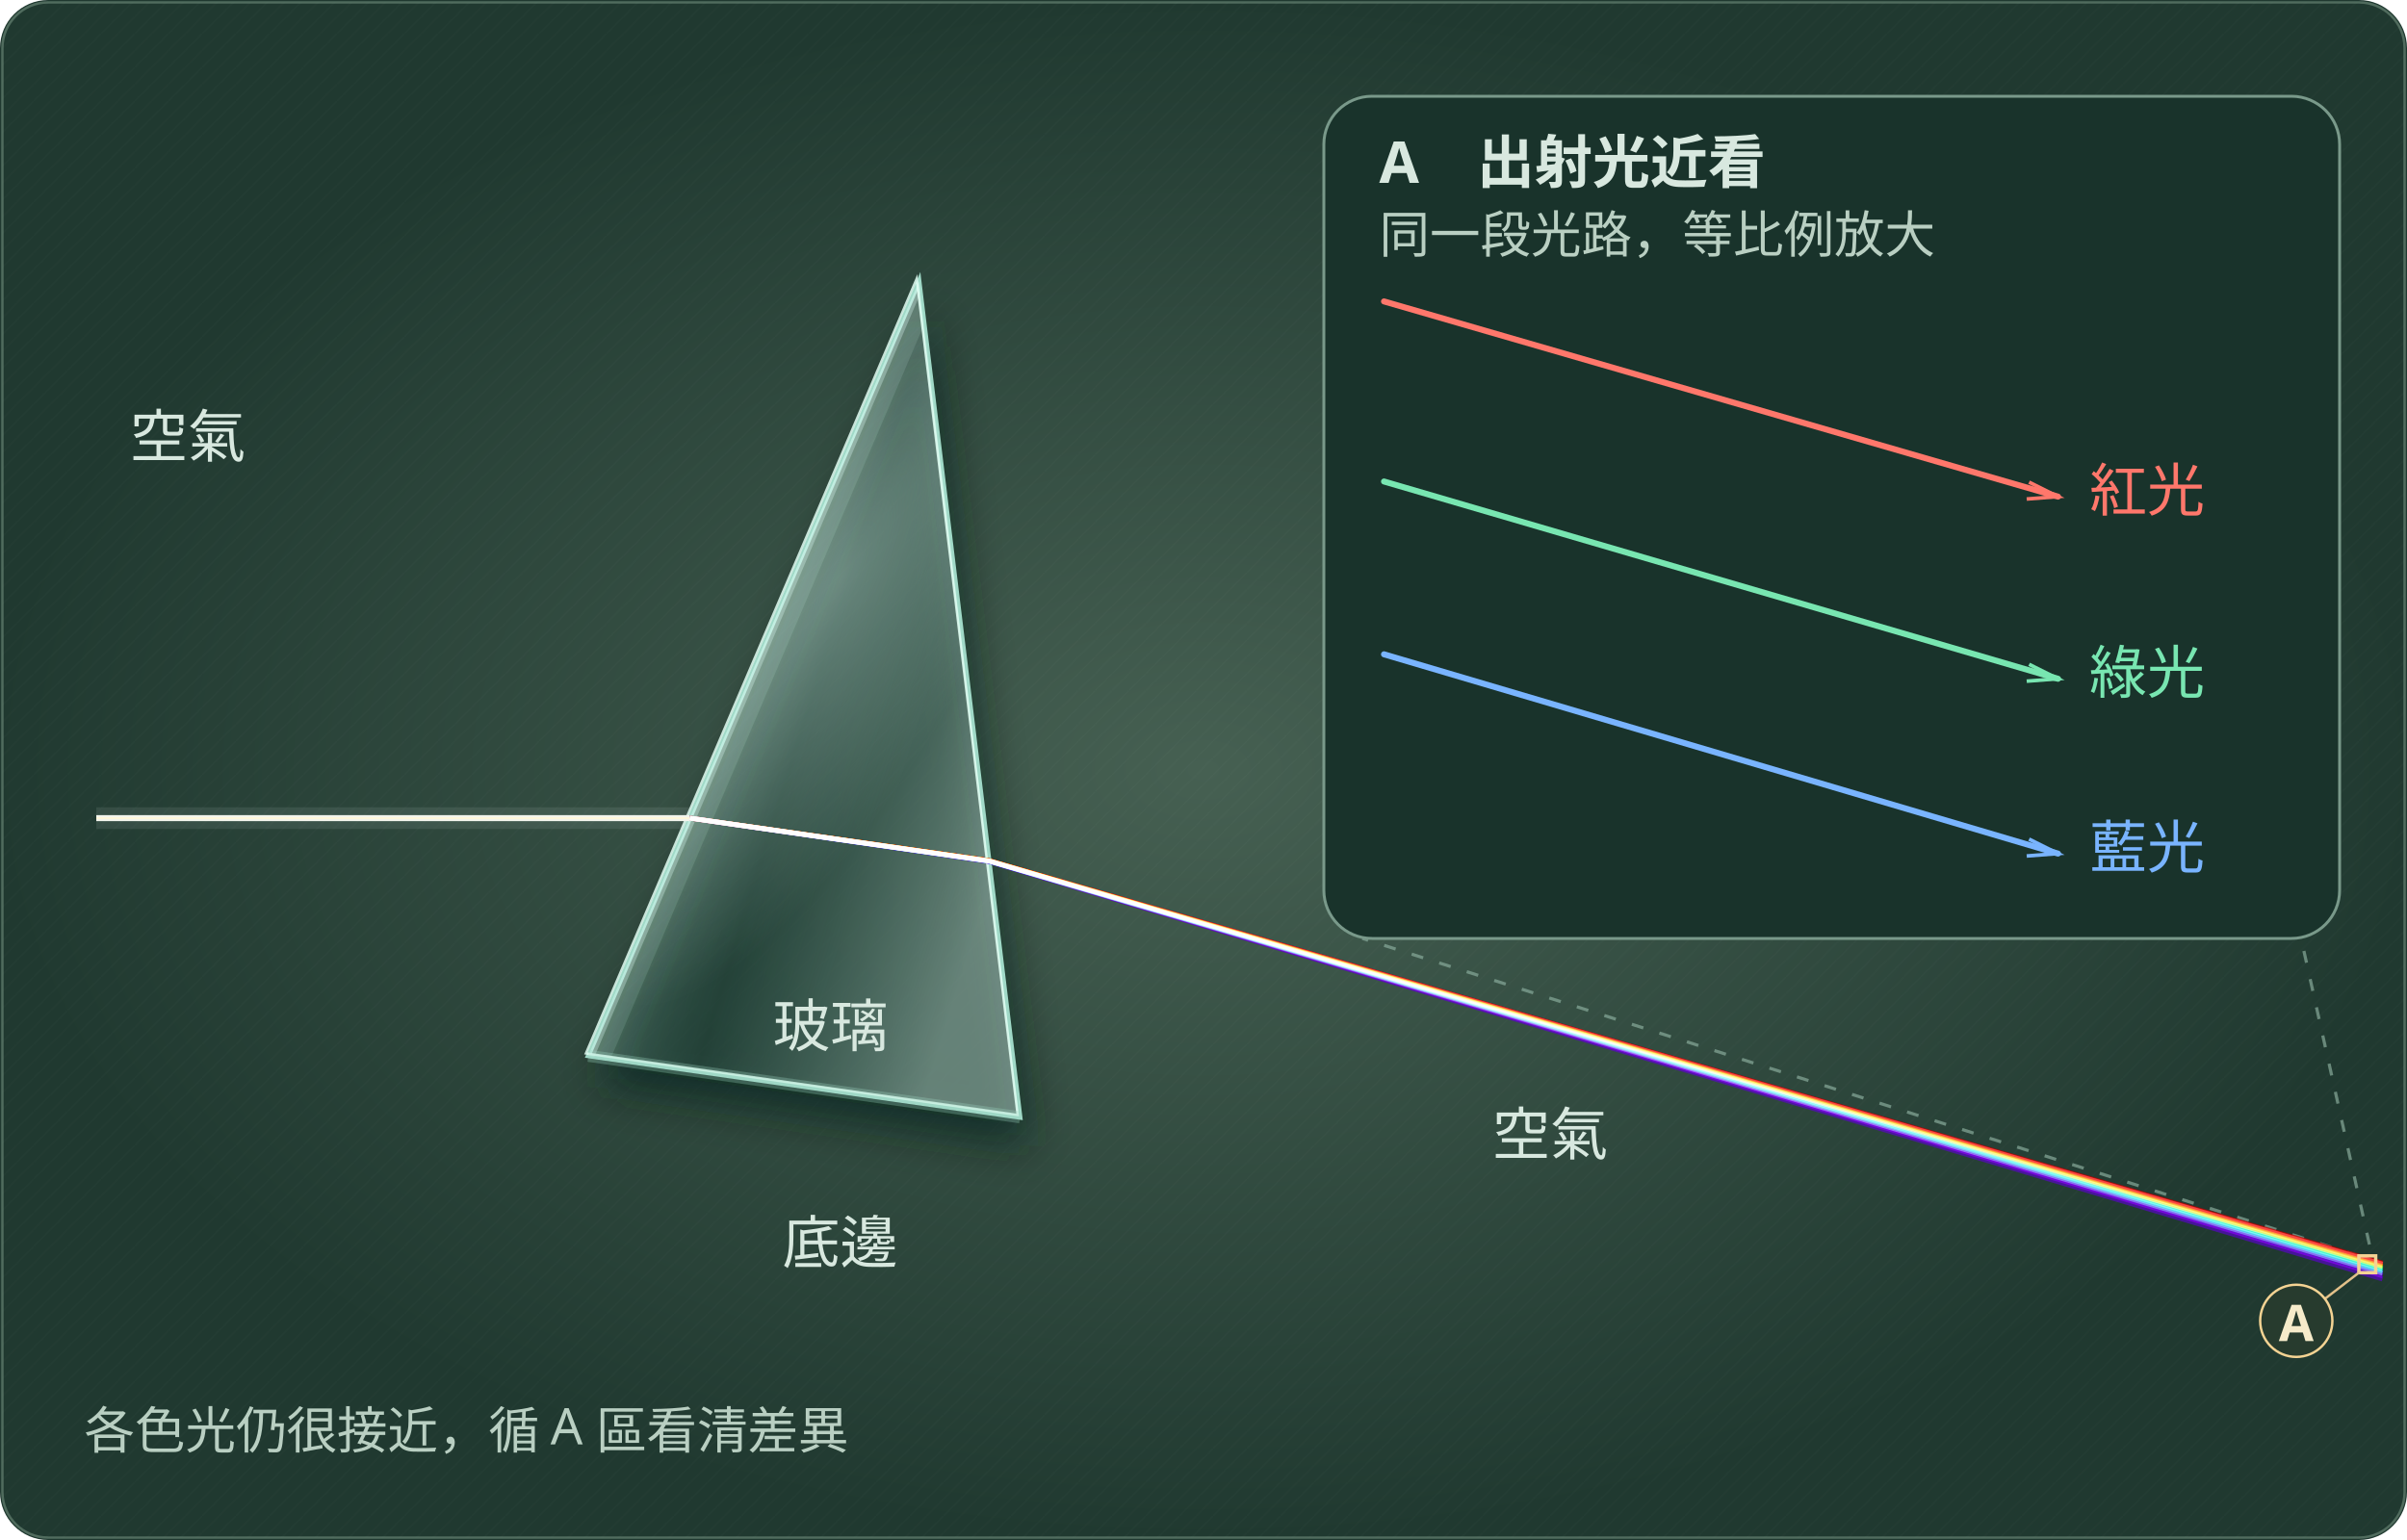
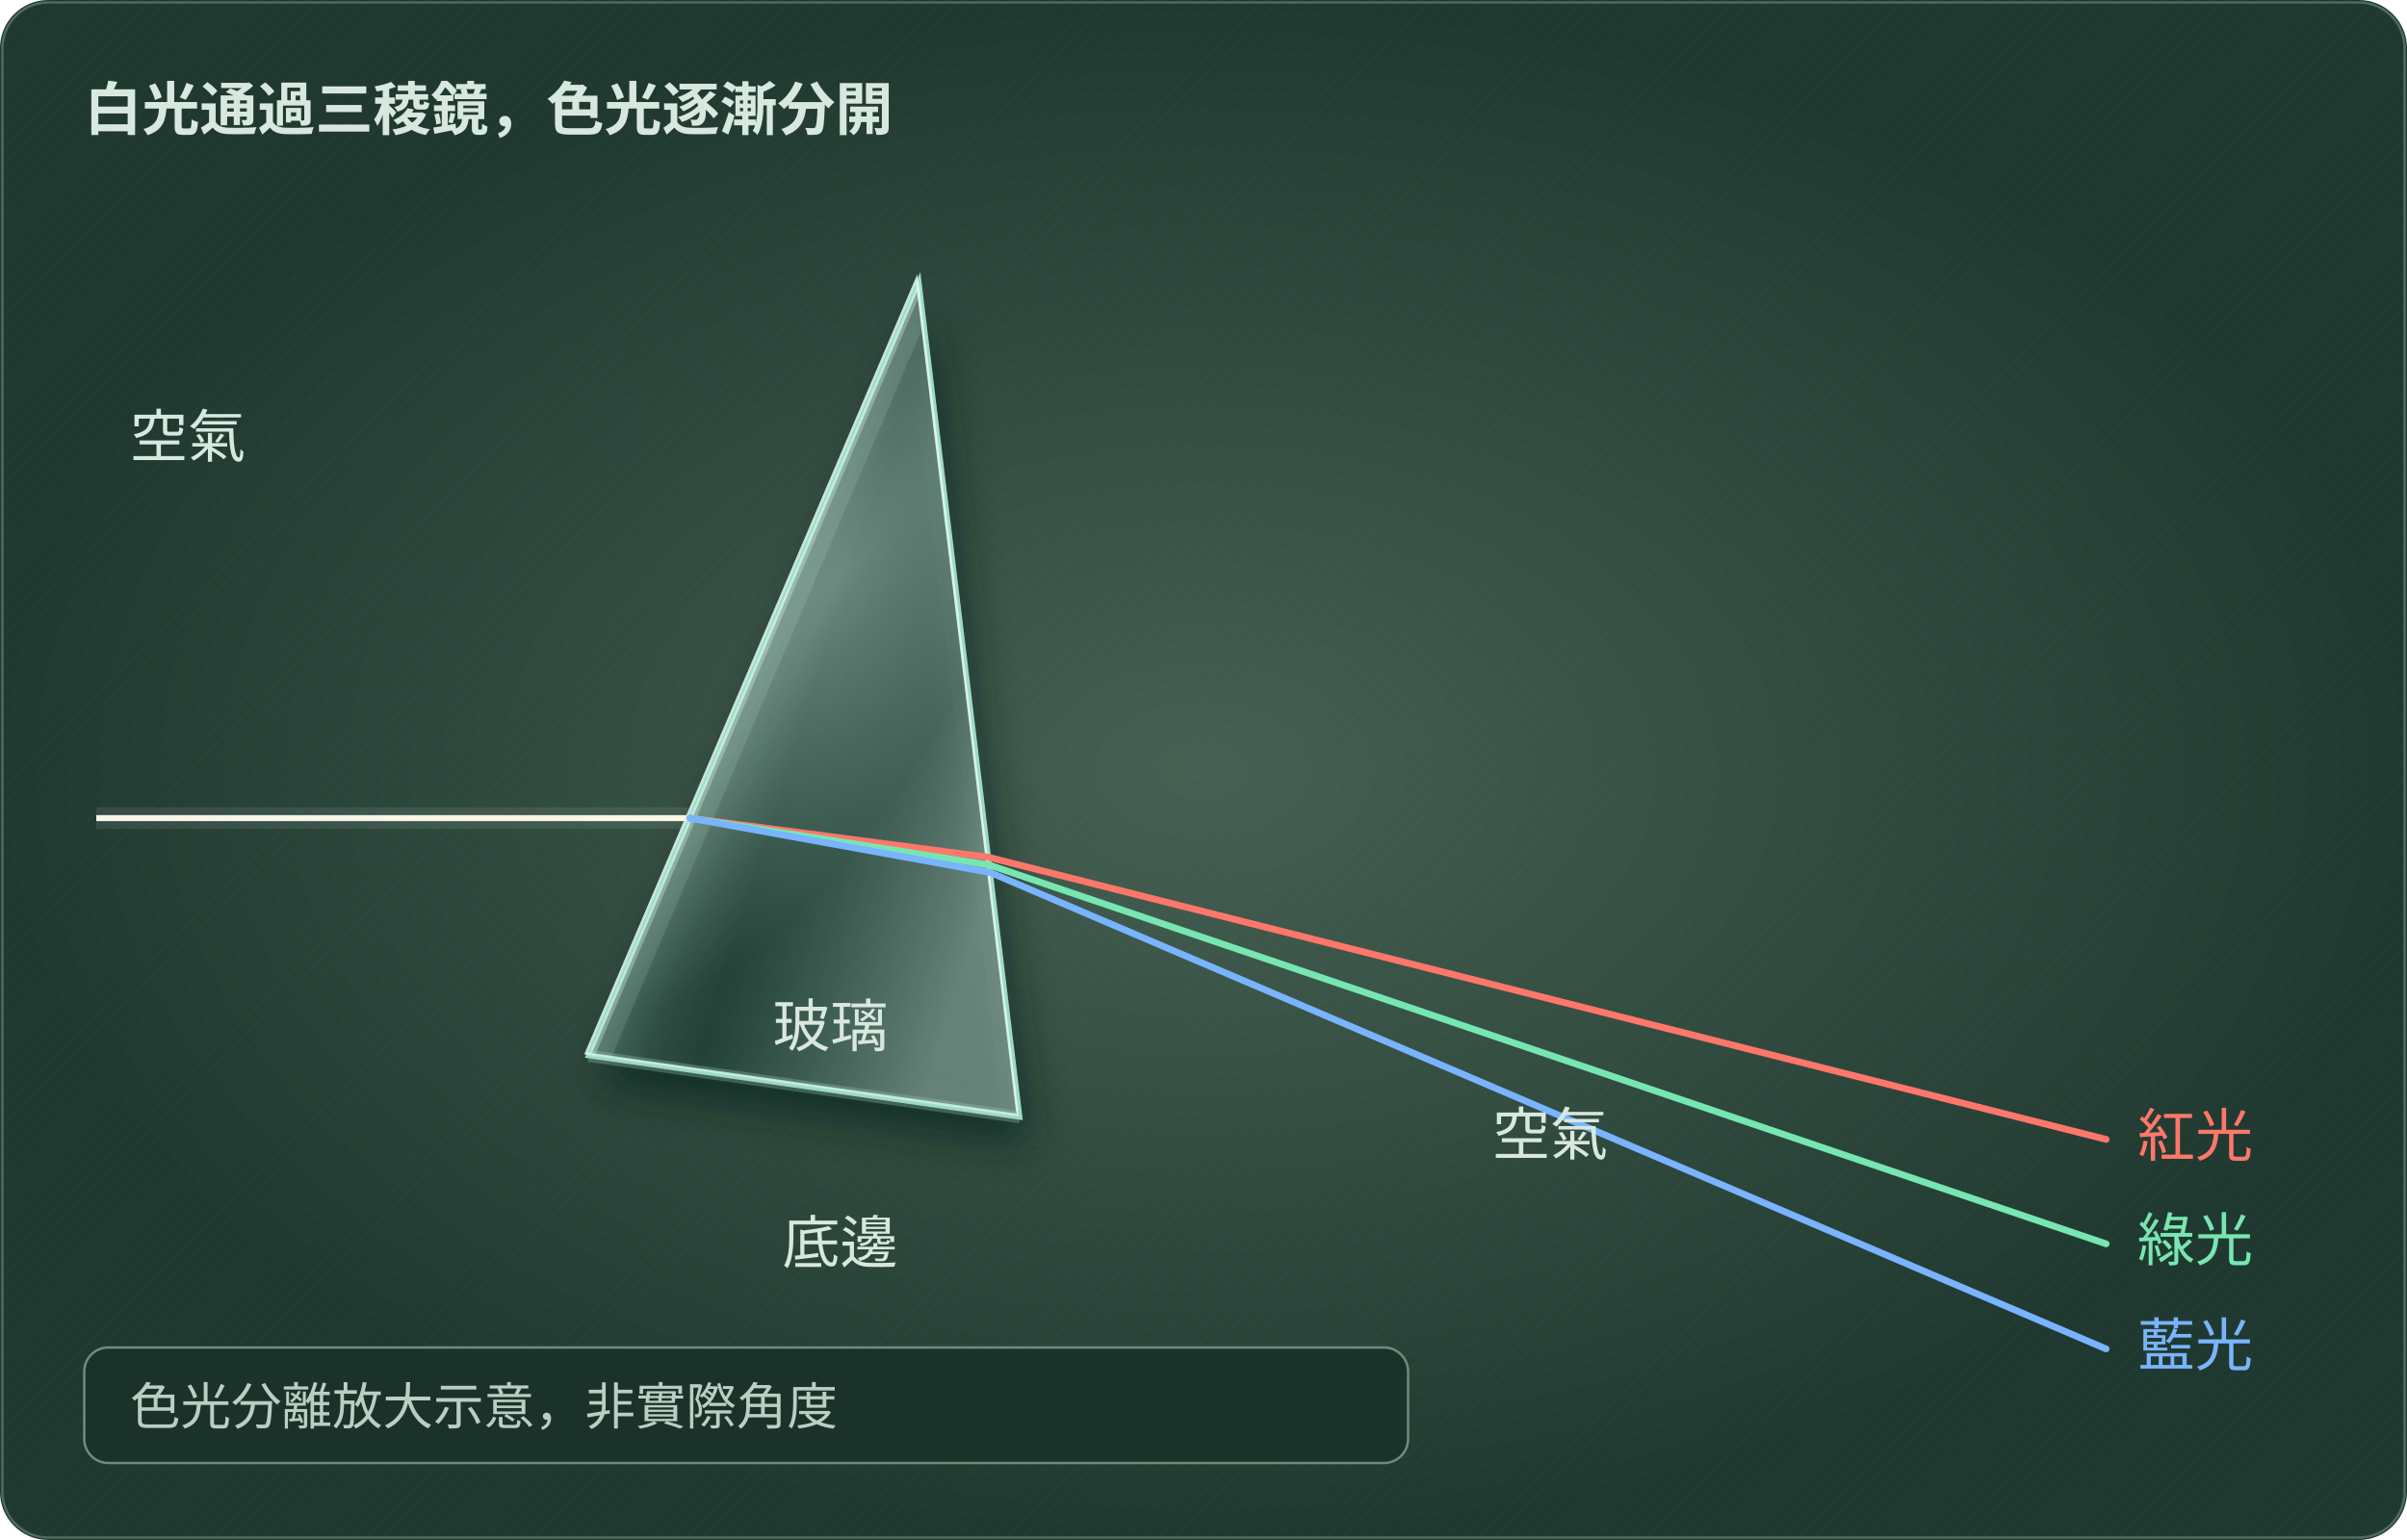
<svg xmlns="http://www.w3.org/2000/svg" width="1000" height="640" viewBox="0 0 1000 640" role="img" aria-labelledby="prism-dispersion-title prism-dispersion-desc">
  <defs>
    <radialGradient id="prism-dispersion-mat">
      <stop stop-color="#466052" />
      <stop offset="1" stop-color="#203930" />
    </radialGradient>
    <linearGradient id="prism-dispersion-glass" x1="0" y1="0" x2="1" y2=".6">
      <stop stop-color="#c8f2e5" stop-opacity=".12" />
      <stop offset=".28" stop-color="#c5f9e6" stop-opacity=".34" />
      <stop offset=".6" stop-color="#9bccb8" stop-opacity=".13" />
      <stop offset="1" stop-color="#e0fff2" stop-opacity=".4" />
    </linearGradient>
    <radialGradient id="prism-dispersion-gleam">
      <stop stop-color="#e0fff5" stop-opacity=".36" />
      <stop offset="1" stop-color="#e0fff5" stop-opacity="0" />
    </radialGradient>
    <filter id="prism-dispersion-shadow" x="-.4" y="-.4" width="1.8" height="1.8">
      <feGaussianBlur stdDeviation="9" />
    </filter>
    <filter id="prism-dispersion-beam">
      <feGaussianBlur stdDeviation="2.5" />
    </filter>
    <clipPath id="prism-dispersion-clip">
      <polygon points="244.413,438.776 423.772,464.35 381.815,116.874" />
    </clipPath>
    <pattern id="prism-dispersion-grain" width="7" height="7" patternUnits="userSpaceOnUse">
      <path d="M0 7L7 0" stroke="#e0eee4" stroke-opacity=".018" stroke-width=".6" />
    </pattern>
  </defs>
  <style>text{font:24px system-ui,sans-serif;fill:#d8e8df}.small{font-size:21px;fill:#b9cfc2}.heading{font-weight:650}.badge{font-size:21px;font-weight:700;text-anchor:middle;dominant-baseline:middle;fill:#f6ebca}</style>
  <rect width="1000" height="640" rx="20" fill="url(#prism-dispersion-mat)" />
  <rect x="1" y="1" width="998" height="638" rx="19" fill="url(#prism-dispersion-grain)" stroke="#8ba996" stroke-opacity=".45" />
-   <path d="M980 521.914L566 390M987 528.914L956 390" fill="none" stroke="#87aa9a" stroke-width="1.3" stroke-dasharray="5 7" opacity=".7" />
  <polygon points="248.413,450.776 427.772,476.35 385.815,128.874" fill="#061b18" opacity=".65" filter="url(#prism-dispersion-shadow)" />
  <polygon data-glass="" points="244.413,438.776 423.772,464.35 381.815,116.874" fill="url(#prism-dispersion-glass)" stroke="#a0d9c7" stroke-width="2" />
  <g clip-path="url(#prism-dispersion-clip)">
    <path d="M244.413,438.776L381.815,116.874" stroke="#d6fff3" stroke-width="18" opacity=".12" />
    <path d="M244.413,438.776L381.815,116.874" stroke="#e0fff8" stroke-width="5" opacity=".32" />
    <ellipse cx="350" cy="240" rx="65" ry="200" fill="url(#prism-dispersion-gleam)" transform="rotate(28 350 240)" />
  </g>
  <polygon points="244.413,438.776 423.772,464.35 381.815,116.874" fill="none" stroke="#e3fff5" stroke-width="1" opacity=".85" transform="translate(-1,-1)" />
  <path d="M244.413,438.776L423.772,464.35" stroke="#9ed8c2" stroke-width="5" opacity=".3" />
  <path d="M40 340L286.575,340" stroke="#edf5ef" stroke-width="9" opacity=".09" />
  <path d="M40 340L286.575,340" stroke="#f3f5ed" stroke-width="2.5" />
  <path d="M40 340L286.575,340" stroke="#fff7db" stroke-width=".8" />
-   <g style="isolation:isolate">
-     <polyline points="286.575,340 410.936,358.044 989.8,531.53" fill="none" stroke="rgb(91,0,208)" stroke-width="2" opacity=".65" style="mix-blend-mode:screen" />
-     <polyline points="286.575,340 410.926,357.964 989.8,530.187" fill="none" stroke="rgb(104,0,252)" stroke-width="2" opacity=".65" style="mix-blend-mode:screen" />
-     <polyline points="286.575,340 410.918,357.9 989.8,529.111" fill="none" stroke="rgb(25,0,252)" stroke-width="2" opacity=".65" style="mix-blend-mode:screen" />
-     <polyline points="286.575,340 410.912,357.847 989.8,528.232" fill="none" stroke="rgb(0,227,245)" stroke-width="2" opacity=".65" style="mix-blend-mode:screen" />
-     <polyline points="286.575,340 410.907,357.803 989.8,527.503" fill="none" stroke="rgb(0,251,0)" stroke-width="2" opacity=".65" style="mix-blend-mode:screen" />
-     <polyline points="286.575,340 410.902,357.766 989.8,526.888" fill="none" stroke="rgb(0,252,0)" stroke-width="2" opacity=".65" style="mix-blend-mode:screen" />
-     <polyline points="286.575,340 410.898,357.734 989.8,526.361" fill="none" stroke="rgb(252,178,0)" stroke-width="2" opacity=".65" style="mix-blend-mode:screen" />
-     <polyline points="286.575,340 410.895,357.707 989.8,525.906" fill="none" stroke="rgb(253,0,0)" stroke-width="2" opacity=".65" style="mix-blend-mode:screen" />
-     <polyline points="286.575,340 410.892,357.682 989.8,525.507" fill="none" stroke="rgb(251,0,0)" stroke-width="2" opacity=".65" style="mix-blend-mode:screen" />
-     <polyline points="286.575,340 410.89,357.661 989.8,525.155" fill="none" stroke="rgb(237,0,0)" stroke-width="2" opacity=".65" style="mix-blend-mode:screen" />
-     <polyline points="286.575,340 410.887,357.641 989.8,524.839" fill="none" stroke="rgb(173,0,0)" stroke-width="2" opacity=".65" style="mix-blend-mode:screen" />
-     <polyline data-light="red" data-wavelength="650" points="286.575,340 410.891,357.675 989.8,525.385" fill="none" stroke="#ff776b" stroke-width="2" stroke-linejoin="round" opacity=".6" style="mix-blend-mode:screen" />
-     <polyline data-light="green" data-wavelength="530" points="286.575,340 410.905,357.79 989.8,527.286" fill="none" stroke="#78e6b1" stroke-width="2" stroke-linejoin="round" opacity=".6" style="mix-blend-mode:screen" />
-     <polyline data-light="blue" data-wavelength="460" points="286.575,340 410.918,357.9 989.8,529.111" fill="none" stroke="#79b4ff" stroke-width="2" stroke-linejoin="round" opacity=".6" style="mix-blend-mode:screen" />
-   </g>
-   <text x="35" y="602" class="small">各色光仍很接近，循 A 區看清差異</text>
-   <rect x="550" y="40" width="422" height="350" rx="20" fill="#19332b" stroke="#79998a" stroke-width="1.2" />
-   <text x="573" y="76" class="heading">A　出射光近看</text>
-   <text x="573" y="105" class="small">同一段光路，等比例放大</text>
-   <polyline data-zoom-light="red" points="575,125.266 855,206.382" fill="none" stroke="#ff776b" stroke-width="2.5" stroke-linecap="round" />
-   <path d="M843 200.382l12 6-13 1" fill="none" stroke="#ff776b" stroke-width="1.5" />
-   <text x="868" y="212.382" style="fill:#ff776b">紅光</text>
-   <polyline data-zoom-light="green" points="575,200.103 855,282.085" fill="none" stroke="#78e6b1" stroke-width="2.5" stroke-linecap="round" />
-   <path d="M843 276.085l12 6-13 1" fill="none" stroke="#78e6b1" stroke-width="1.5" />
-   <text x="868" y="288.085" style="fill:#78e6b1">綠光</text>
-   <polyline data-zoom-light="blue" points="575,271.921 855,354.734" fill="none" stroke="#79b4ff" stroke-width="2.5" stroke-linecap="round" />
-   <path d="M843 348.734l12 6-13 1" fill="none" stroke="#79b4ff" stroke-width="1.5" />
-   <text x="868" y="360.734" style="fill:#79b4ff">藍光</text>
-   <rect data-roi="90,91,-26.48777857310882" x="980" y="521.914" width="7" height="7" fill="none" stroke="#f4d393" stroke-width="1.4" />
-   <path d="M954 548.914L980 528.914" stroke="#e2c18a" />
-   <circle cx="954" cy="548.914" r="15" fill="#273b2e" stroke="#f4d393" />
-   <text class="badge" x="954" y="549.914">A</text>
+   <polyline data-light="red" data-wavelength="650" points="286.575,340 410.722,356.273 875,473.511" data-source-path="-210.0000,340.0000 286.5748,340.0000 410.8913,357.6747 875.0000,492.1275" data-separation-gain="28" fill="none" stroke="#ff776b" stroke-width="2.8" stroke-linejoin="round" stroke-linecap="round" />
+   <polyline data-light="green" data-wavelength="530" points="286.575,340 411.113,359.507 875,516.924" data-source-path="-210.0000,340.0000 286.5748,340.0000 410.9052,357.7902 875.0000,493.6738" data-separation-gain="28" fill="none" stroke="#78e6b1" stroke-width="2.8" stroke-linejoin="round" stroke-linecap="round" />
+   <polyline data-light="blue" data-wavelength="460" points="286.575,340 411.489,362.627 875,560.593" data-source-path="-210.0000,340.0000 286.5748,340.0000 410.9185,357.9000 875.0000,495.1575" data-separation-gain="28" fill="none" stroke="#79b4ff" stroke-width="2.8" stroke-linejoin="round" stroke-linecap="round" />
+   <text x="35" y="54" class="heading">白光通過三稜鏡，色光逐漸分開</text>
+   <text x="888" y="480.511" style="fill:#ff776b">紅光</text>
+   <text x="888" y="523.924" style="fill:#78e6b1">綠光</text>
+   <text x="888" y="567.593" style="fill:#79b4ff">藍光</text>
+   <rect x="35" y="560" width="550" height="48" rx="10" fill="#1b322b" stroke="#718b79" />
+   <text x="54" y="592" class="small">色光分離放大示意，非實際角度</text>
  <text x="54" y="190">空氣</text>
  <text x="620" y="480">空氣</text>
  <text x="321" y="435">玻璃</text>
  <text x="325" y="525">底邊</text>
</svg>
